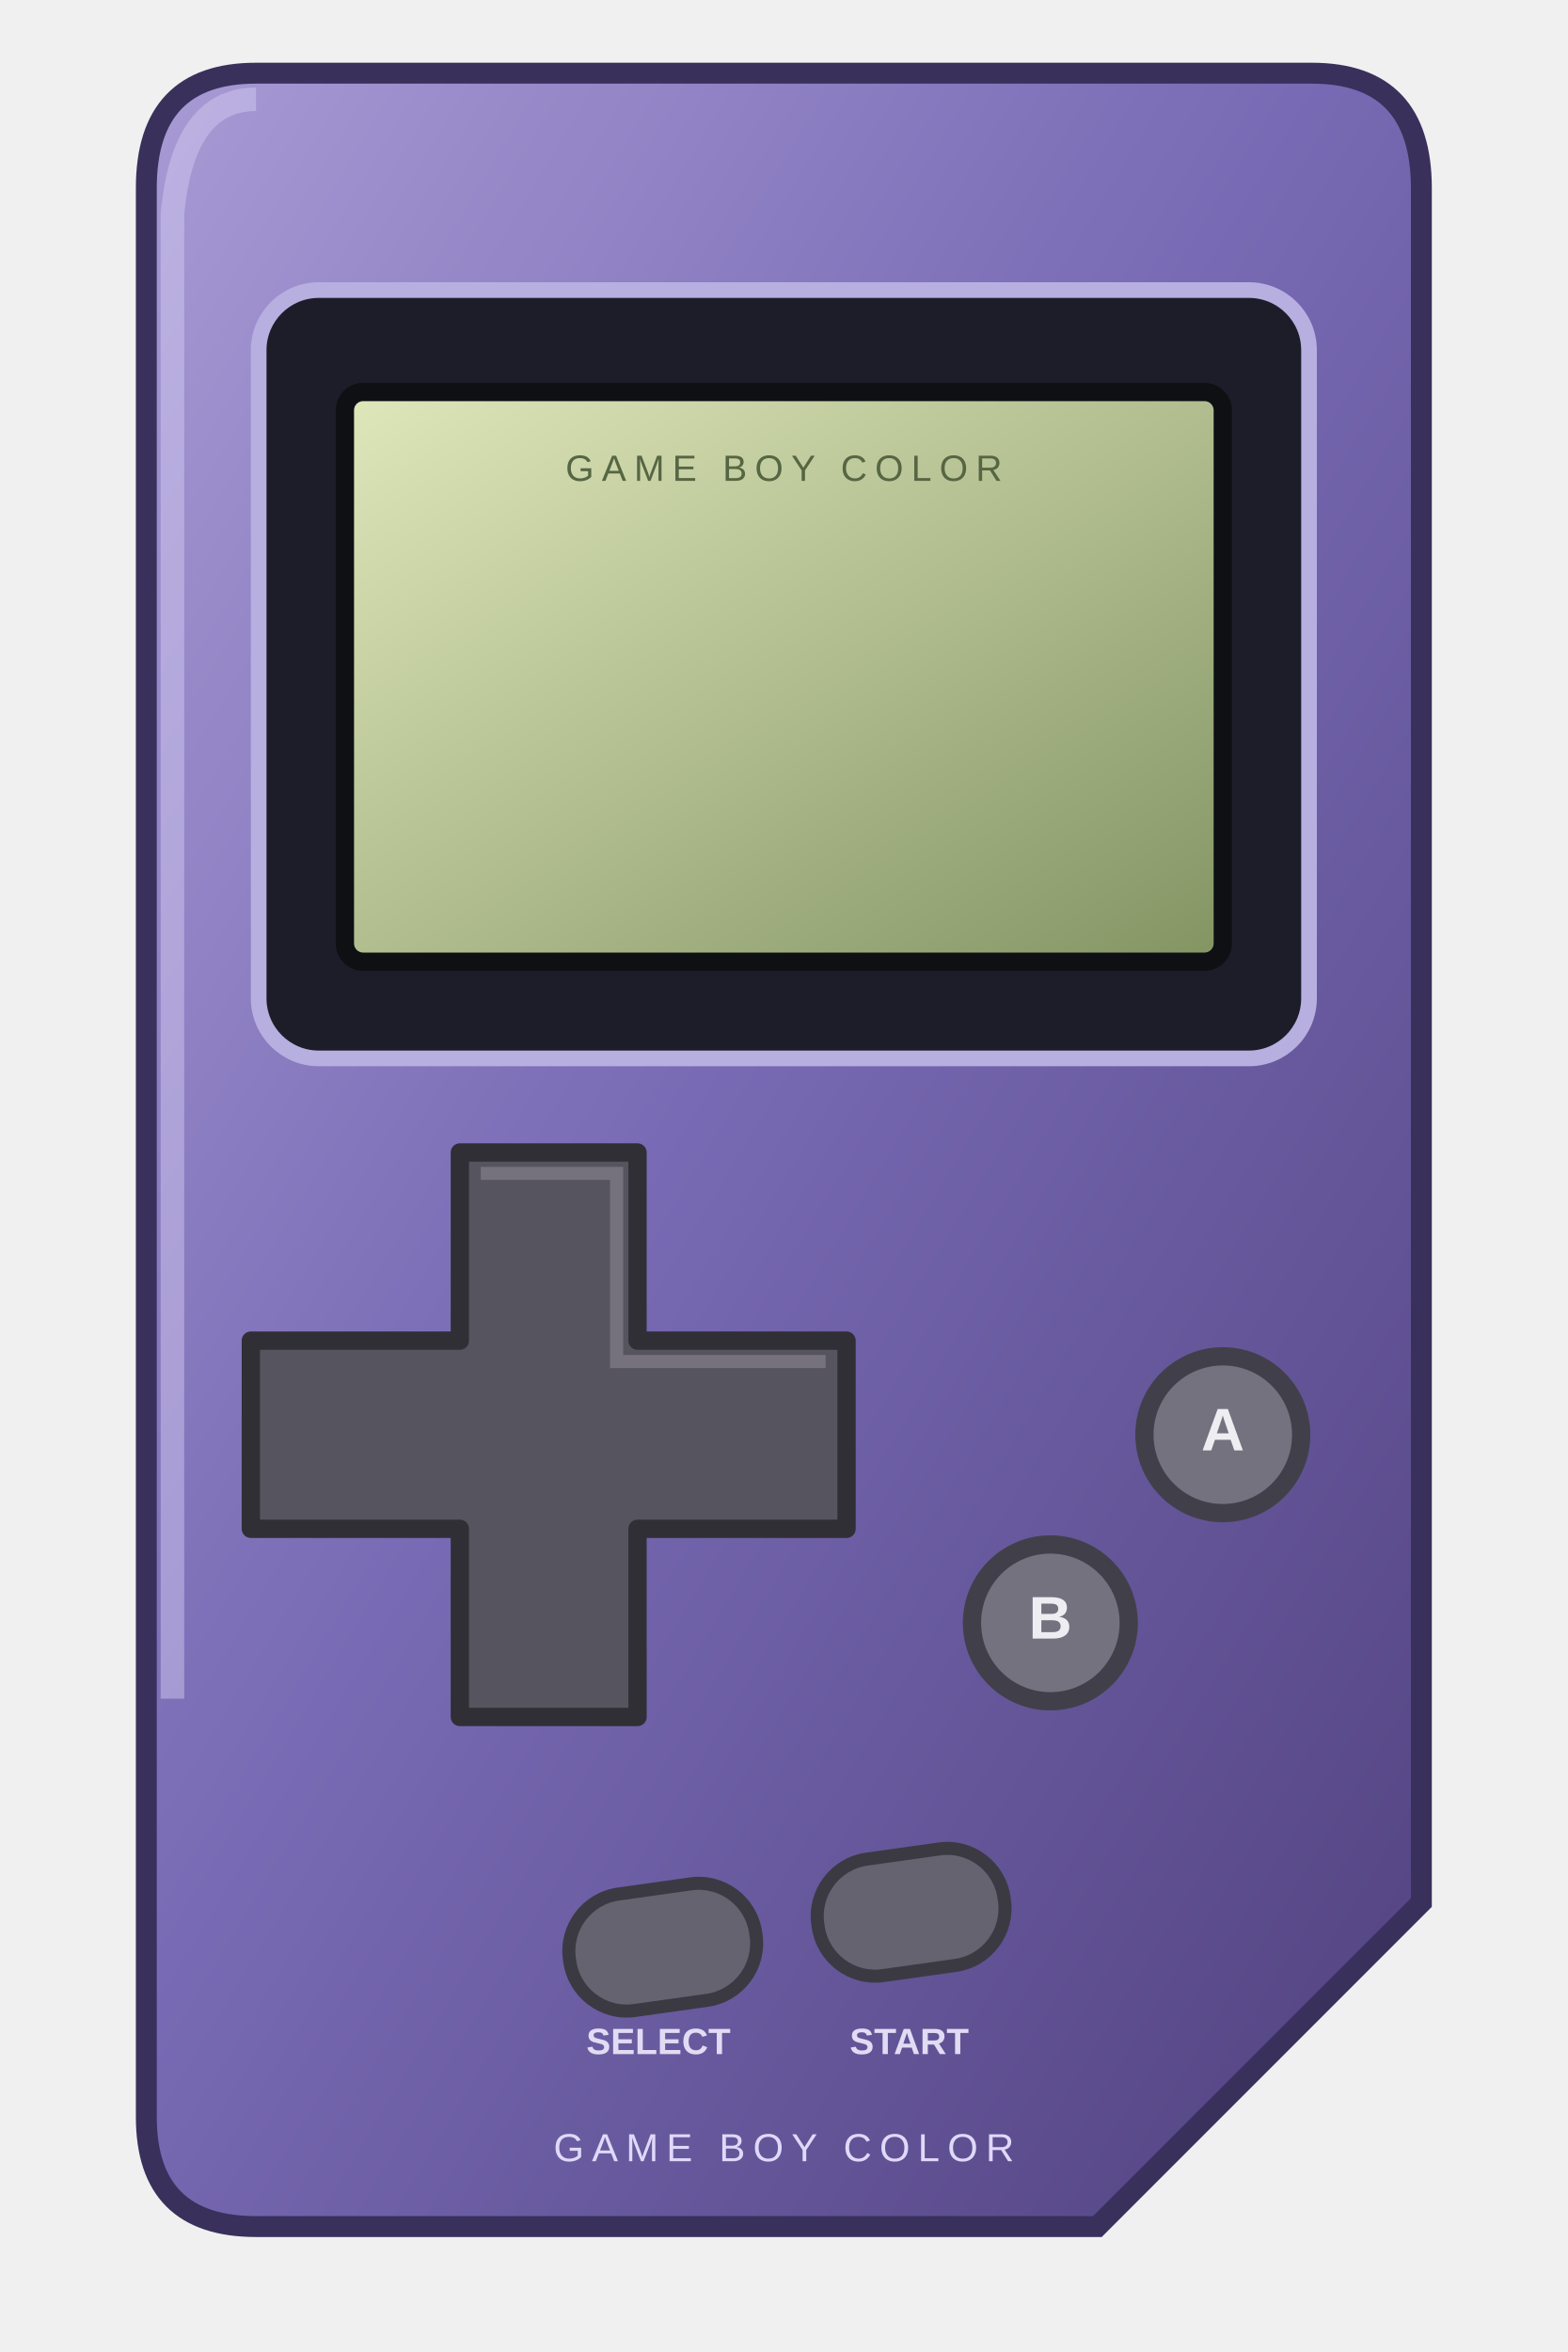
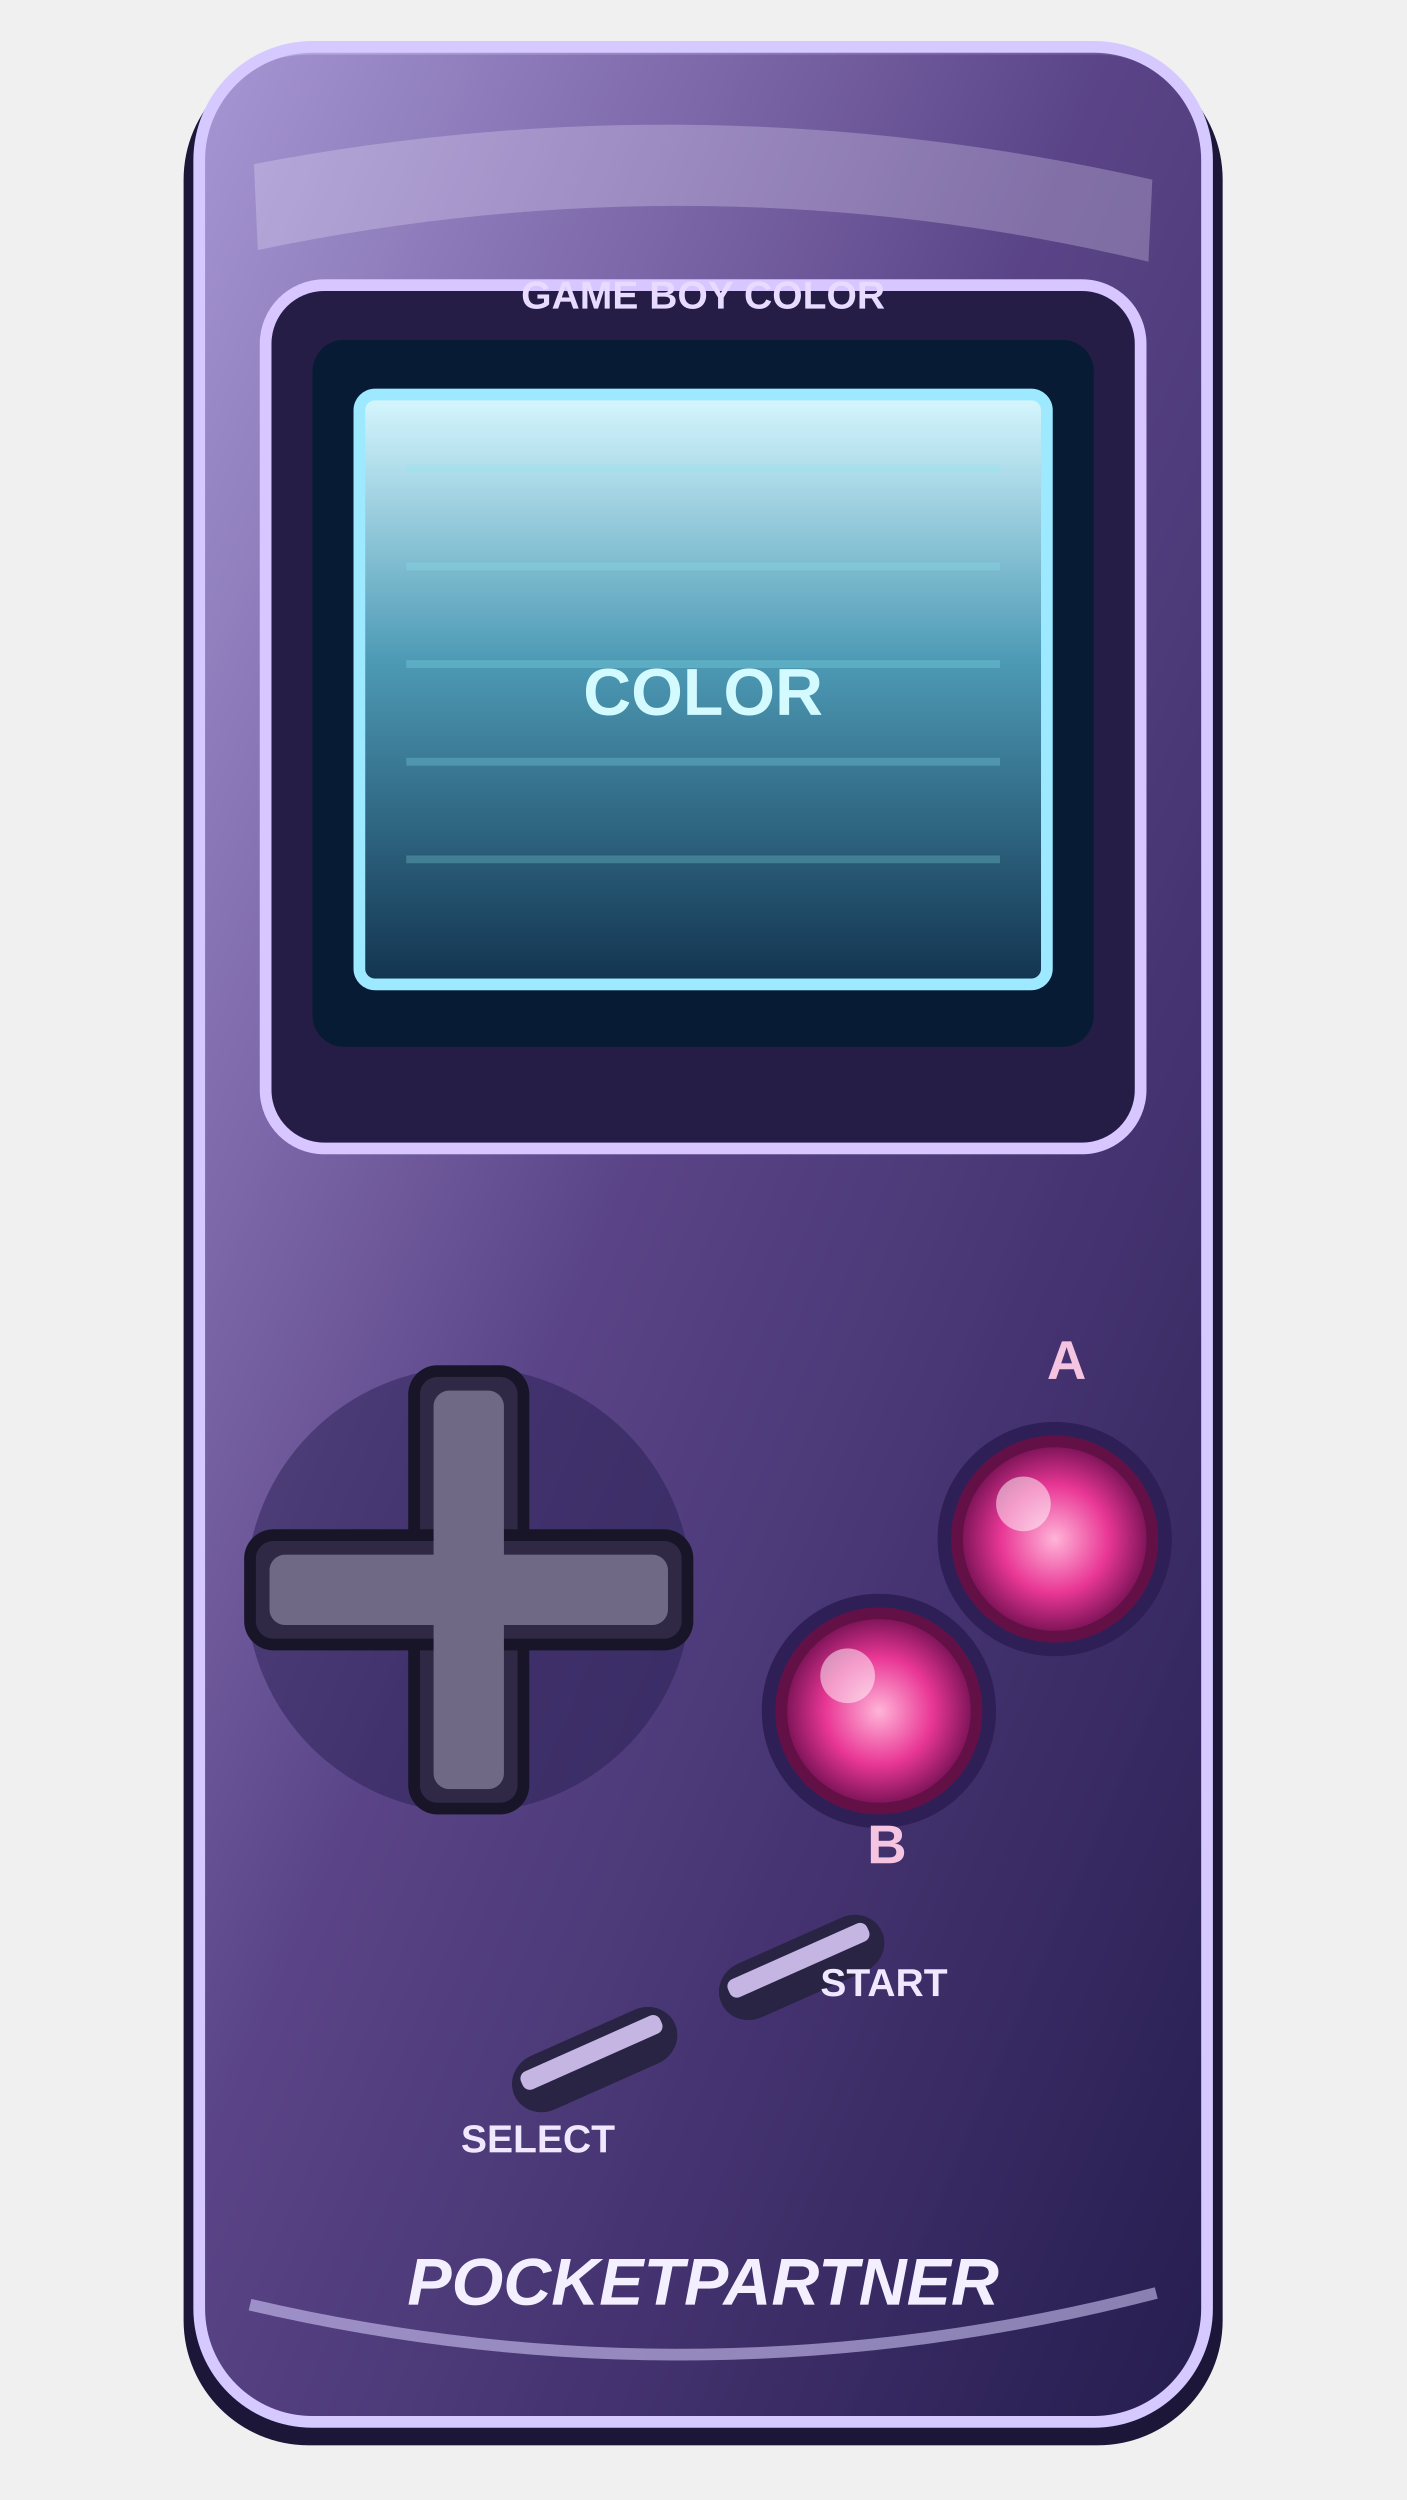
- <svg xmlns="http://www.w3.org/2000/svg" viewBox="0 0 600 900" role="img" aria-label="Game Boy Color controller">
+ <svg xmlns="http://www.w3.org/2000/svg" version="1.2" baseProfile="tiny" viewBox="0 0 360 640">
  <defs>
-     <linearGradient id="b" x2="1" y2="1">
-       <stop stop-color="#a89ad4" />
-       <stop offset=".45" stop-color="#786ab4" />
-       <stop offset="1" stop-color="#51417f" />
+     <linearGradient id="shell" x1="0" y1="0" x2="1" y2="1">
+       <stop stop-color="#b9a7e8" stop-opacity=".88" />
+       <stop offset=".45" stop-color="#60488f" stop-opacity=".92" />
+       <stop offset="1" stop-color="#261d50" stop-opacity=".96" />
    </linearGradient>
-     <linearGradient id="g" y2="1">
-       <stop stop-color="#dfe7bb" />
-       <stop offset="1" stop-color="#839463" />
+     <linearGradient id="glass" x1="0" y1="0" x2="0" y2="1">
+       <stop stop-color="#d7f7ff" />
+       <stop offset=".45" stop-color="#4d9ab5" />
+       <stop offset="1" stop-color="#12334f" />
    </linearGradient>
+     <radialGradient id="pink">
+       <stop stop-color="#ffb4d8" />
+       <stop offset=".55" stop-color="#e93795" />
+       <stop offset="1" stop-color="#721052" />
+     </radialGradient>
  </defs>
-   <path d="M98 28Q56 28 56 72v738q0 42 42 42h322l124-124V72q0-44-42-44Z" fill="url(#b)" stroke="#39305c" stroke-width="8" />
-   <path d="M98 38Q70 38 66 82v568" fill="none" stroke="#d8cff3" stroke-width="9" opacity=".45" />
-   <rect x="99" y="111" width="402" height="294" rx="23" fill="#1d1d29" stroke="#b7afe0" stroke-width="6" />
-   <rect x="132" y="150" width="336" height="218" rx="7" fill="url(#g)" stroke="#0e1014" stroke-width="7" />
-   <text x="300" y="184" text-anchor="middle" fill="#566643" font-family="Arial, sans-serif" font-size="14" letter-spacing="3">GAME BOY COLOR</text>
-   <path d="M176 441h68v72h80v72h-80v72h-68v-72H96v-72h80Z" fill="#56545e" stroke="#302f36" stroke-width="7" stroke-linejoin="round" />
-   <path d="M184 449h52v72h80" fill="none" stroke="#93909e" stroke-width="5" opacity=".5" />
-   <circle cx="402" cy="621" r="30" fill="#74727e" stroke="#41404a" stroke-width="7" />
-   <circle cx="468" cy="549" r="30" fill="#74727e" stroke="#41404a" stroke-width="7" />
-   <g fill="#eeedf2" font-family="Arial, sans-serif" font-size="23" font-weight="bold" text-anchor="middle">
-     <text x="402" y="627">B</text>
-     <text x="468" y="555">A</text>
+   <rect x="47" y="14" width="266" height="612" rx="32" fill="#1c1739" />
+   <rect x="51" y="12" width="258" height="608" rx="29" fill="url(#shell)" stroke="#d6c9ff" stroke-width="3" />
+   <path d="M65 42Q180 20 295 46L294 67Q181 40 66 64Z" fill="#f3ecff" opacity=".26" />
+   <path d="M64 590Q180 617 296 587" fill="none" stroke="#d9d0ff" stroke-width="3" opacity=".55" />
+   <rect x="68" y="73" width="224" height="221" rx="15" fill="#251d46" stroke="#d7c6ff" stroke-width="3" />
+   <rect x="80" y="87" width="200" height="181" rx="8" fill="#081b35" />
+   <rect x="92" y="101" width="176" height="151" rx="4" fill="url(#glass)" stroke="#9de9ff" stroke-width="3" />
+   <path d="M104 120L256 120M104 145L256 145M104 170L256 170M104 195L256 195M104 220L256 220" stroke="#8ce7ef" stroke-width="2" opacity=".26" />
+   <text x="180" y="79" text-anchor="middle" fill="#e8dbff" font-family="Arial, Helvetica, sans-serif" font-size="10" font-weight="bold">GAME BOY COLOR</text>
+   <text x="180" y="183" text-anchor="middle" fill="#d3fbff" font-family="Arial, Helvetica, sans-serif" font-size="17" font-weight="bold">COLOR</text>
+   <circle cx="120" cy="407" r="57" fill="#261d50" opacity=".48" />
+   <rect x="106" y="351" width="28" height="112" rx="6" fill="#2f2945" stroke="#181528" stroke-width="3" />
+   <rect x="64" y="393" width="112" height="28" rx="6" fill="#2f2945" stroke="#181528" stroke-width="3" />
+   <rect x="111" y="356" width="18" height="102" rx="4" fill="#706986" />
+   <rect x="69" y="398" width="102" height="18" rx="4" fill="#706986" />
+   <circle cx="225" cy="438" r="30" fill="#2e2057" />
+   <circle cx="270" cy="394" r="30" fill="#2e2057" />
+   <circle cx="225" cy="438" r="25" fill="url(#pink)" stroke="#631047" stroke-width="3" />
+   <circle cx="270" cy="394" r="25" fill="url(#pink)" stroke="#631047" stroke-width="3" />
+   <circle cx="217" cy="429" r="7" fill="#fff" opacity=".5" />
+   <circle cx="262" cy="385" r="7" fill="#fff" opacity=".5" />
+   <text x="222" y="477" fill="#f5c4e0" font-family="Arial, Helvetica, sans-serif" font-size="14" font-weight="bold">B</text>
+   <text x="268" y="353" fill="#f5c4e0" font-family="Arial, Helvetica, sans-serif" font-size="14" font-weight="bold">A</text>
+   <g transform="rotate(-24 180 522)">
+     <rect x="130" y="508" width="45" height="15" rx="8" fill="#292344" />
+     <rect x="188" y="508" width="45" height="15" rx="8" fill="#292344" />
+     <rect x="133" y="511" width="39" height="5" rx="2" fill="#c4b5e3" />
+     <rect x="191" y="511" width="39" height="5" rx="2" fill="#c4b5e3" />
  </g>
-   <g transform="rotate(-8 300 730)" fill="#65636f" stroke="#3b3a43" stroke-width="5">
-     <rect x="216" y="716" width="72" height="45" rx="22" />
-     <rect x="312" y="716" width="72" height="45" rx="22" />
-   </g>
-   <g fill="#e1dcf3" font-family="Arial, sans-serif" font-size="14" font-weight="bold" text-anchor="middle">
-     <text x="252" y="786">SELECT</text>
-     <text x="348" y="786">START</text>
-   </g>
-   <text x="300" y="827" text-anchor="middle" fill="#dfd9fa" font-family="Arial, sans-serif" font-size="15" letter-spacing="3">GAME BOY COLOR</text>
+   <text x="118" y="551" fill="#f0e8ff" font-family="Arial, Helvetica, sans-serif" font-size="10" font-weight="bold">SELECT</text>
+   <text x="210" y="511" fill="#f0e8ff" font-family="Arial, Helvetica, sans-serif" font-size="10" font-weight="bold">START</text>
+   <text x="180" y="590" text-anchor="middle" fill="#f3efff" font-family="Arial, Helvetica, sans-serif" font-size="17" font-style="italic" font-weight="bold">POCKETPARTNER</text>
</svg>
